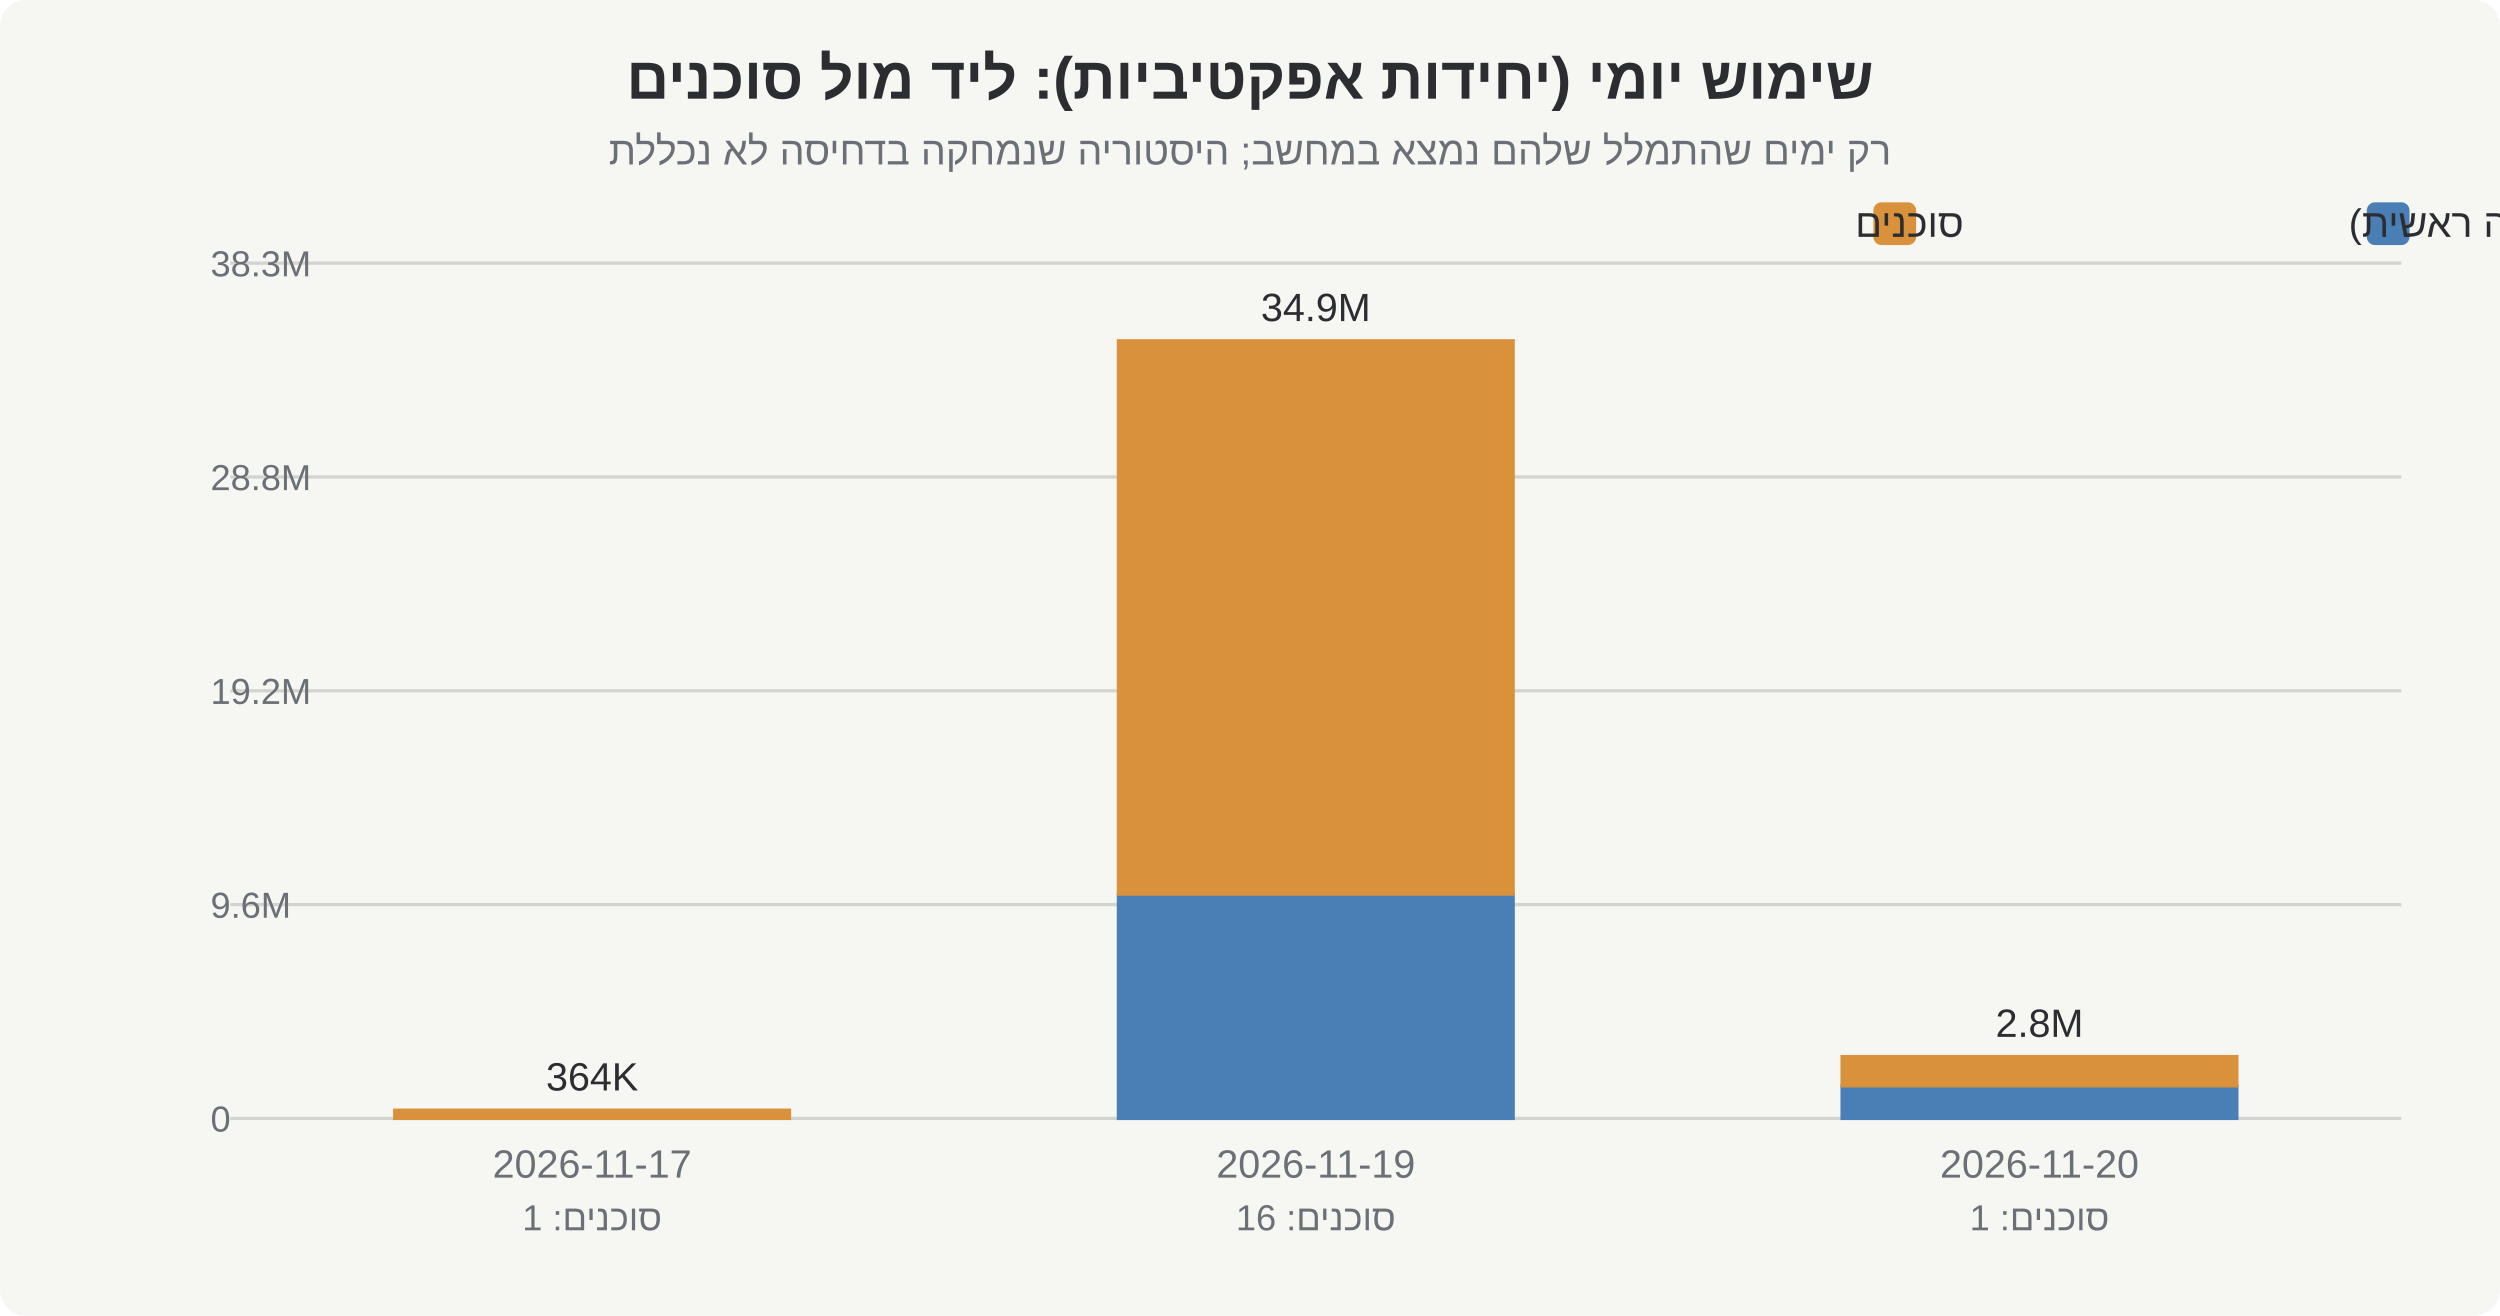
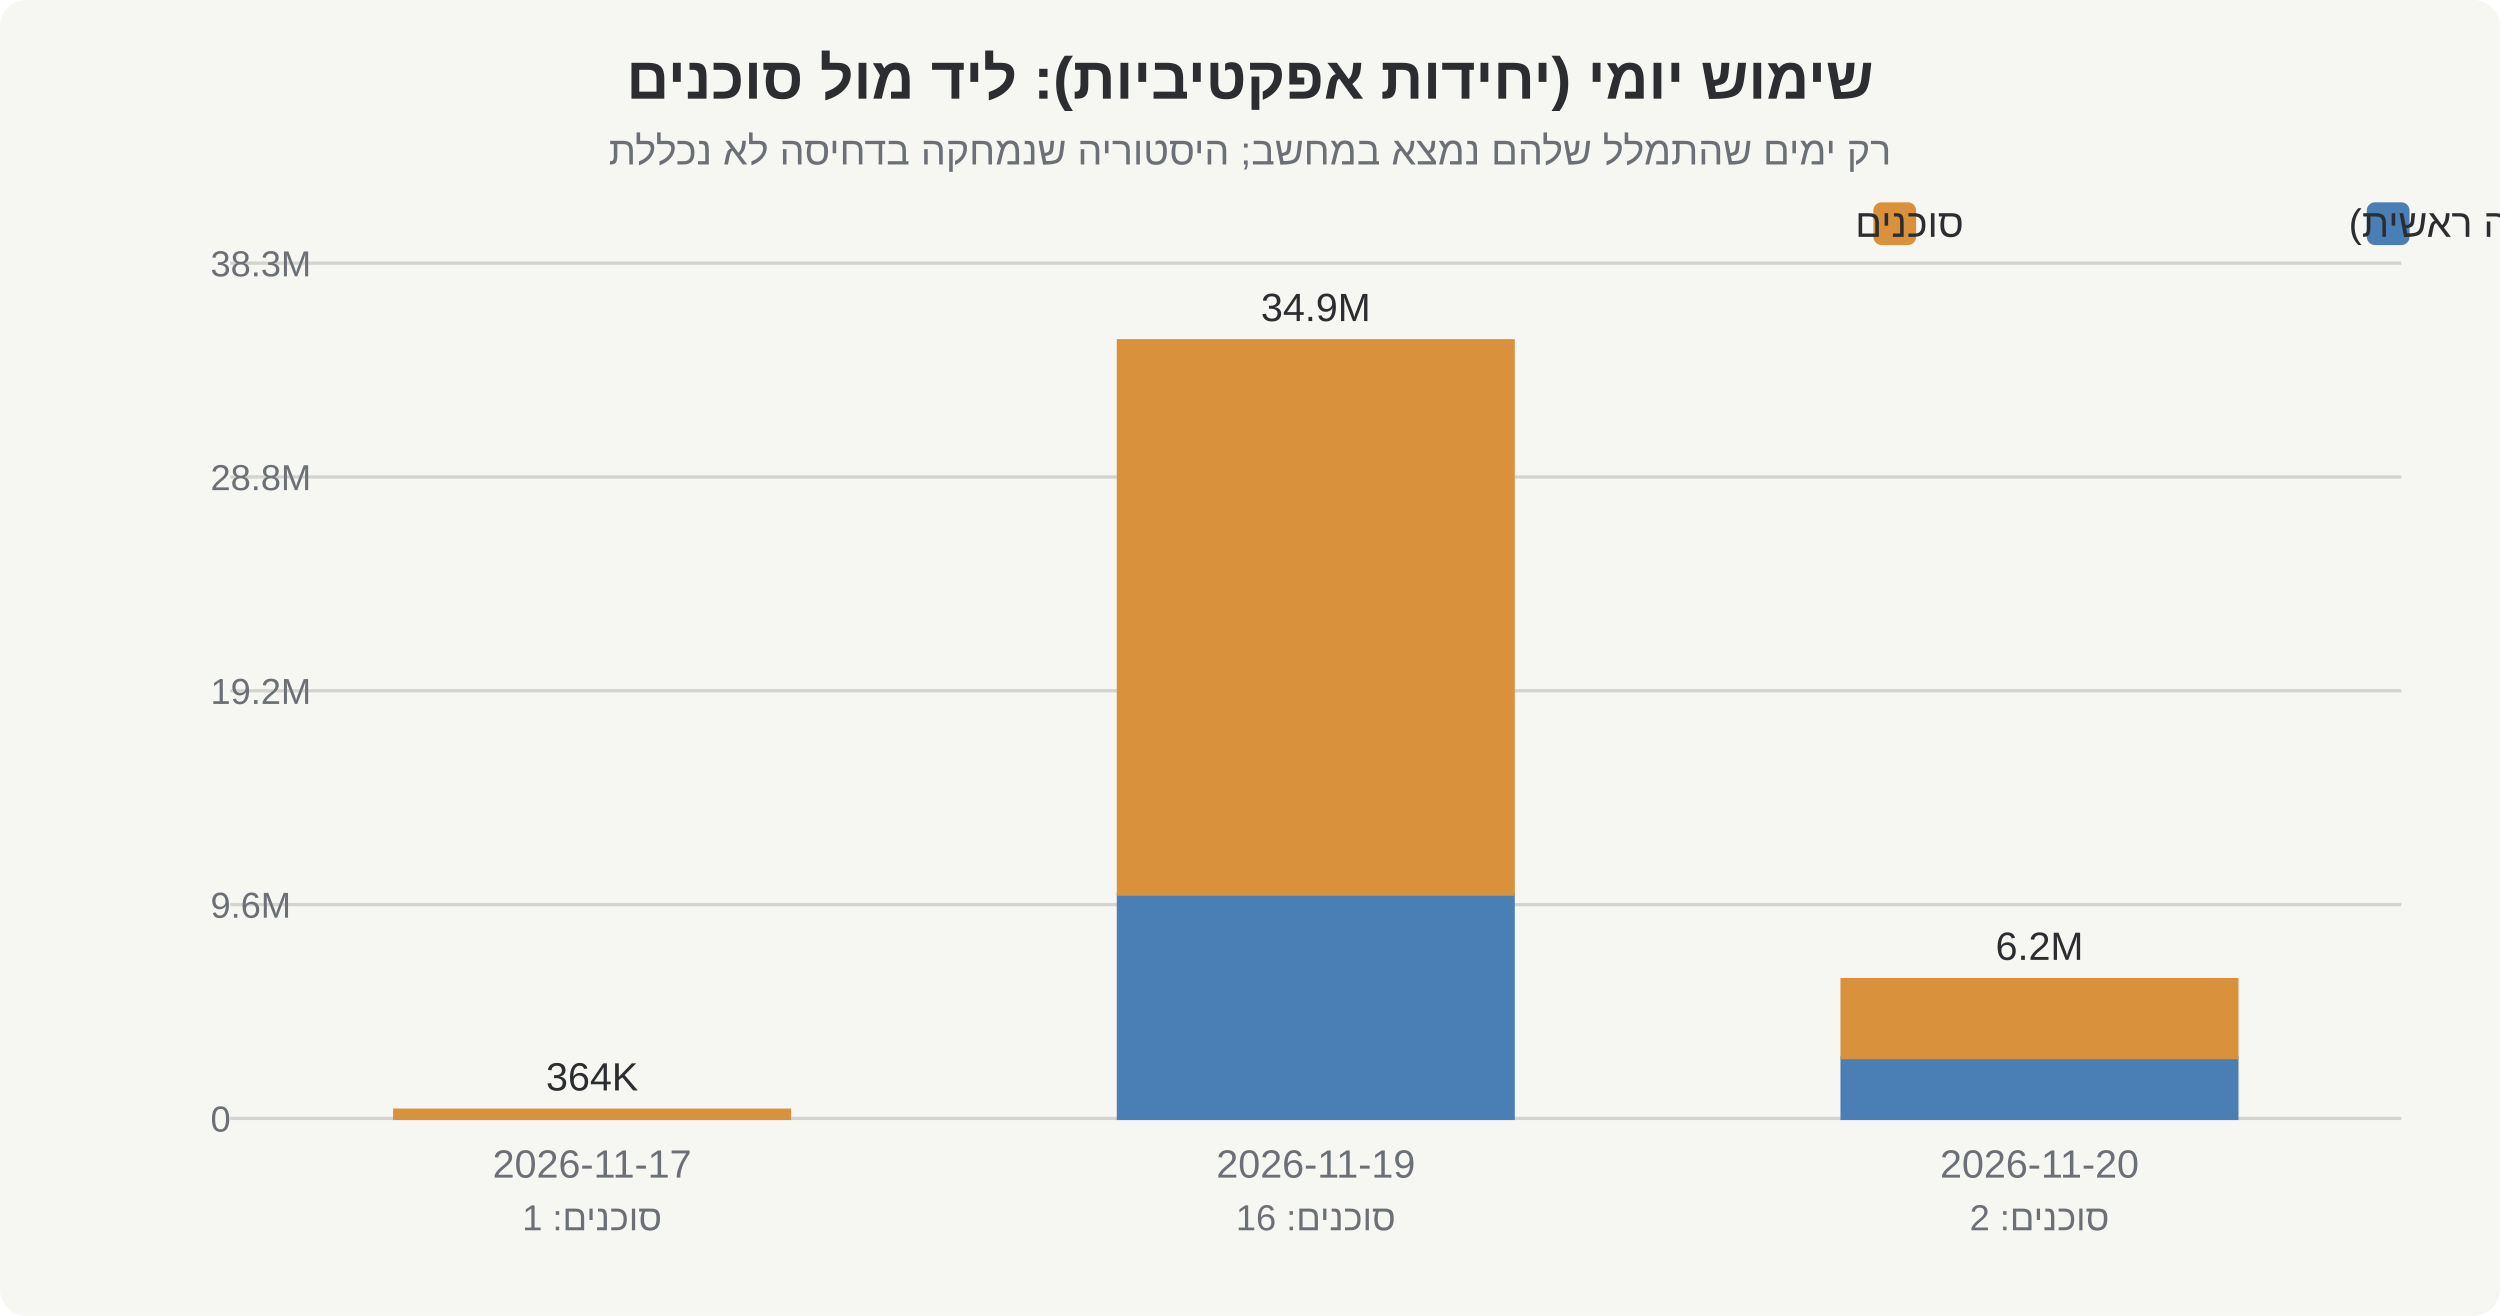
<svg xmlns="http://www.w3.org/2000/svg" viewBox="0 0 760 400" width="760" height="400" role="img" aria-label="שימוש יומי (יחידות אפקטיביות): ליד מול סוכנים">
  <style>
.bg{fill:#f6f6f3}.t{fill:#2b2d31}.m{fill:#6b6f76}.grid{stroke:#d3d4d0;stroke-width:1}
.ax{stroke:#8a8e95;stroke-width:1}.lead{fill:#4a7fb5;stroke:#4a7fb5}.ag{fill:#d9923b;stroke:#d9923b}
.good{fill:#4a9d6b}.bad{fill:#c2574f}.line{fill:none;stroke:#4a7fb5;stroke-width:2}
.mk1{stroke:#c2574f;stroke-width:2;stroke-dasharray:5 4}.mk2{stroke:#4a9d6b;stroke-width:2;stroke-dasharray:5 4}
.tx1{fill:#c2574f}.tx2{fill:#4a9d6b}
@media (prefers-color-scheme: dark){
.bg{fill:#25282c}.t{fill:#e6e7e9}.m{fill:#a4a9b0}.grid{stroke:#3c4147}.ax{stroke:#7b8088}
.lead{fill:#6fa3d8;stroke:#6fa3d8}.ag{fill:#e8a85a;stroke:#e8a85a}.good{fill:#62b886}.bad{fill:#e07b73}
.line{stroke:#6fa3d8}.mk1{stroke:#e07b73}.mk2{stroke:#62b886}.tx1{fill:#e07b73}.tx2{fill:#62b886}}
text{font-family:system-ui,"Segoe UI",Arial,sans-serif}
</style>
  <rect class="bg" width="760" height="400" rx="8" />
  <text class="t" x="380" y="30" font-size="18" font-weight="600" text-anchor="middle" direction="rtl" unicode-bidi="plaintext">שימוש יומי (יחידות אפקטיביות): ליד מול סוכנים</text>
  <text class="m" x="380" y="50" font-size="12" text-anchor="middle" direction="rtl" unicode-bidi="plaintext">רק ימים שהתמלל שלהם נמצא במחשב; היסטוריה שנמחקה בדחיסה לא נכללת</text>
  <line class="grid" x1="70" x2="730" y1="340.0" y2="340.0" />
  <text class="m" x="64.0" y="344.0" font-size="11" text-anchor="end" direction="rtl" unicode-bidi="plaintext">0</text>
  <line class="grid" x1="70" x2="730" y1="275.0" y2="275.0" />
  <text class="m" x="64.0" y="279.0" font-size="11" text-anchor="end" direction="rtl" unicode-bidi="plaintext">9.6M</text>
  <line class="grid" x1="70" x2="730" y1="210.0" y2="210.0" />
  <text class="m" x="64.0" y="214.0" font-size="11" text-anchor="end" direction="rtl" unicode-bidi="plaintext">19.2M</text>
  <line class="grid" x1="70" x2="730" y1="145.0" y2="145.0" />
  <text class="m" x="64.0" y="149.0" font-size="11" text-anchor="end" direction="rtl" unicode-bidi="plaintext">28.8M</text>
  <line class="grid" x1="70" x2="730" y1="80.0" y2="80.0" />
  <text class="m" x="64.0" y="84.0" font-size="11" text-anchor="end" direction="rtl" unicode-bidi="plaintext">38.3M</text>
  <rect class="lead" x="120.0" y="340.0" width="120.0" height="0.0" />
  <rect class="ag" x="120.0" y="337.5" width="120.0" height="2.5" />
  <text class="t" x="180.0" y="331.5" font-size="12" text-anchor="middle" direction="rtl" unicode-bidi="plaintext">364K</text>
  <text class="m" x="180.0" y="358.0" font-size="12" text-anchor="middle" direction="rtl" unicode-bidi="plaintext">2026-11-17</text>
  <text class="m" x="180.0" y="374.0" font-size="11" text-anchor="middle" direction="rtl" unicode-bidi="plaintext">סוכנים: 1</text>
  <rect class="lead" x="340.0" y="271.9" width="120.0" height="68.1" />
  <rect class="ag" x="340.0" y="103.6" width="120.0" height="168.2" />
  <text class="t" x="400.0" y="97.6" font-size="12" text-anchor="middle" direction="rtl" unicode-bidi="plaintext">34.9M</text>
  <text class="m" x="400.0" y="358.0" font-size="12" text-anchor="middle" direction="rtl" unicode-bidi="plaintext">2026-11-19</text>
  <text class="m" x="400.0" y="374.0" font-size="11" text-anchor="middle" direction="rtl" unicode-bidi="plaintext">סוכנים: 16</text>
-   <rect class="lead" x="560.0" y="330.1" width="120.0" height="9.9" />
-   <rect class="ag" x="560.0" y="321.2" width="120.0" height="8.9" />
-   <text class="t" x="620.0" y="315.2" font-size="12" text-anchor="middle" direction="rtl" unicode-bidi="plaintext">2.8M</text>
+   <rect class="lead" x="560.0" y="321.6" width="120.0" height="18.4" />
+   <rect class="ag" x="560.0" y="297.8" width="120.0" height="23.7" />
+   <text class="t" x="620.0" y="291.8" font-size="12" text-anchor="middle" direction="rtl" unicode-bidi="plaintext">6.2M</text>
  <text class="m" x="620.0" y="358.0" font-size="12" text-anchor="middle" direction="rtl" unicode-bidi="plaintext">2026-11-20</text>
-   <text class="m" x="620.0" y="374.0" font-size="11" text-anchor="middle" direction="rtl" unicode-bidi="plaintext">סוכנים: 1</text>
+   <text class="m" x="620.0" y="374.0" font-size="11" text-anchor="middle" direction="rtl" unicode-bidi="plaintext">סוכנים: 2</text>
  <rect class="lead" x="720" y="62" width="12" height="12" rx="2" />
  <text class="t" x="714.0" y="72.0" font-size="12" text-anchor="end" direction="rtl" unicode-bidi="plaintext">ליד (שיחה ראשית)</text>
  <rect class="ag" x="570" y="62" width="12" height="12" rx="2" />
  <text class="t" x="564.0" y="72.0" font-size="12" text-anchor="end" direction="rtl" unicode-bidi="plaintext">סוכנים</text>
</svg>
